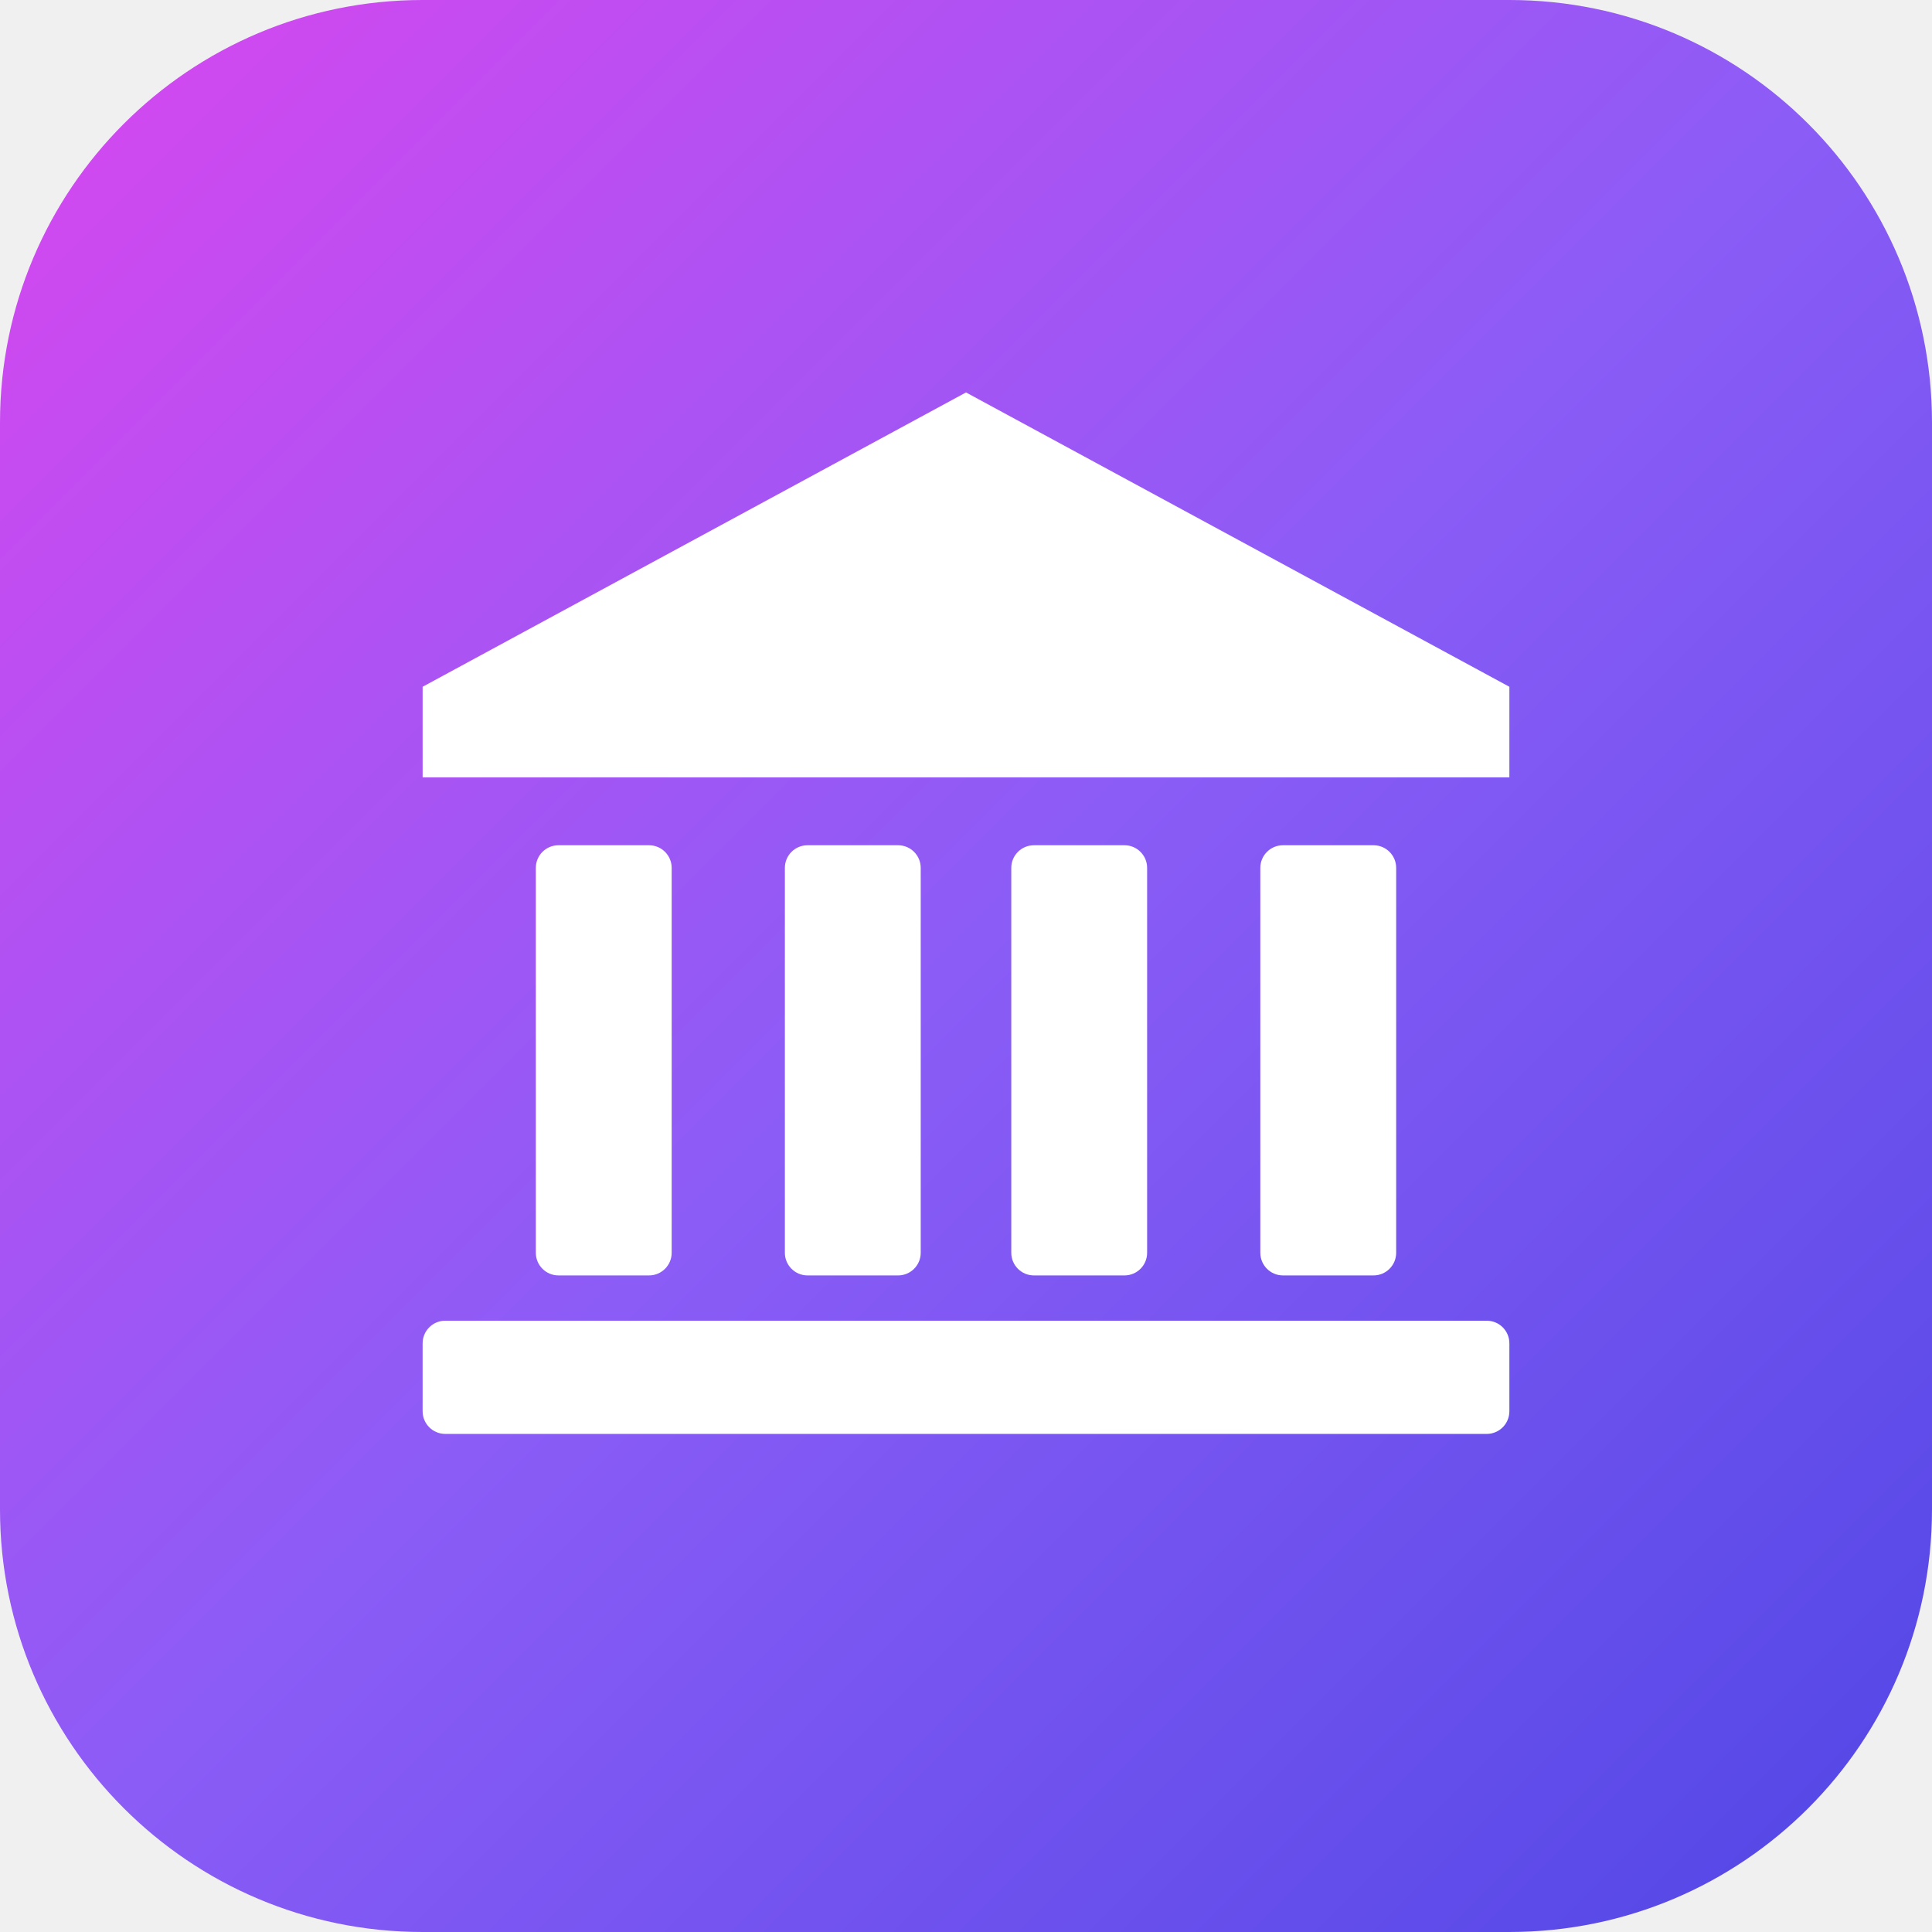
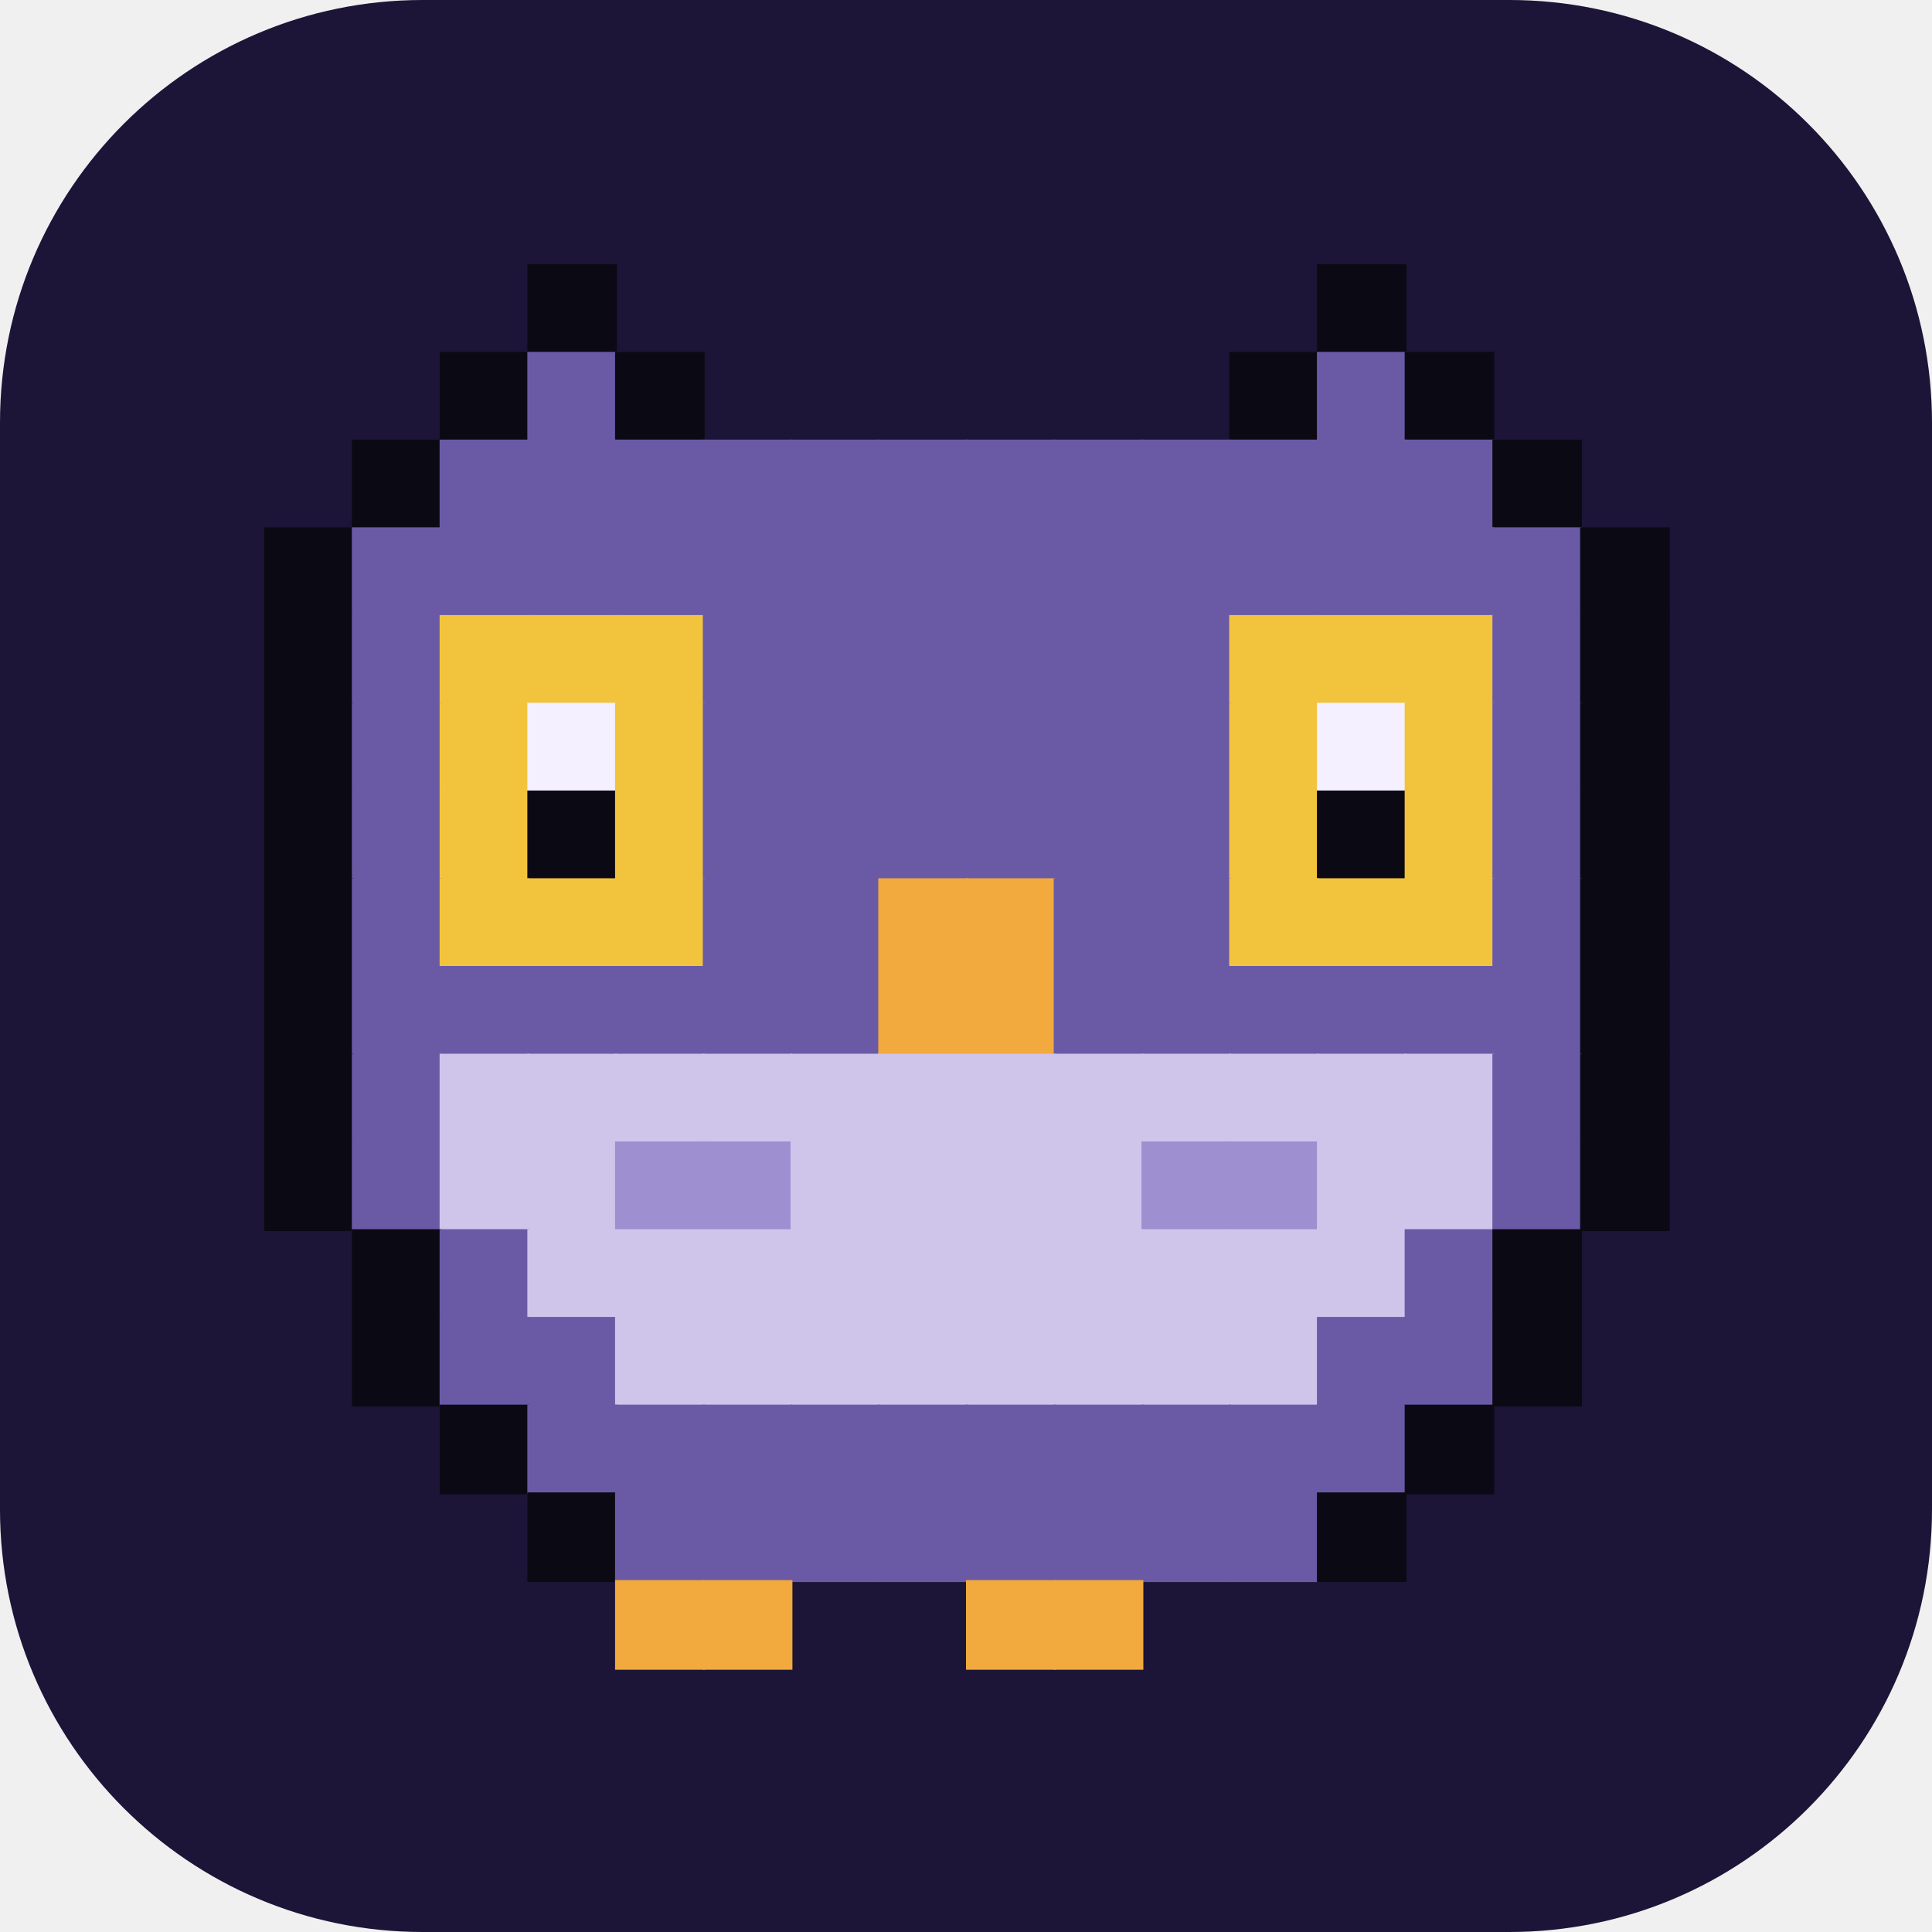
<svg xmlns="http://www.w3.org/2000/svg" viewBox="0 0 512 512">
-   <defs>
-     <linearGradient id="g" x1="0" y1="0" x2="1" y2="1">
-       <stop offset="0" stop-color="#d946ef" />
-       <stop offset=".5" stop-color="#8b5cf6" />
-       <stop offset="1" stop-color="#4f46e5" />
-     </linearGradient>
-   </defs>
-   <rect width="512" height="512" rx="112" fill="url(#g)" />
+   <rect width="512" height="512" rx="112" fill="#1c1538" />
  <g fill="#fff">
-     <path d="M256 104 112 182v24h288v-24L256 104Z" />
-     <rect x="142" y="224" width="36" height="114" rx="6" />
-     <rect x="208" y="224" width="36" height="114" rx="6" />
-     <rect x="268" y="224" width="36" height="114" rx="6" />
-     <rect x="334" y="224" width="36" height="114" rx="6" />
-     <rect x="112" y="350" width="288" height="30" rx="6" />
+     <rect x="139.75" y="70.00" width="23.75" height="23.75" fill="#0b0a14" />
+     <rect x="349.00" y="70.00" width="23.75" height="23.75" fill="#0b0a14" />
+     <rect x="116.50" y="93.25" width="23.75" height="23.75" fill="#0b0a14" />
+     <rect x="139.75" y="93.25" width="23.75" height="23.75" fill="#6a5aa6" />
+     <rect x="163.00" y="93.25" width="23.75" height="23.75" fill="#0b0a14" />
+     <rect x="325.75" y="93.25" width="23.75" height="23.75" fill="#0b0a14" />
+     <rect x="349.00" y="93.25" width="23.75" height="23.75" fill="#6a5aa6" />
+     <rect x="372.25" y="93.25" width="23.75" height="23.75" fill="#0b0a14" />
+     <rect x="93.25" y="116.50" width="23.75" height="23.75" fill="#0b0a14" />
+     <rect x="116.50" y="116.50" width="23.75" height="23.75" fill="#6a5aa6" />
+     <rect x="139.75" y="116.50" width="23.75" height="23.75" fill="#6a5aa6" />
+     <rect x="163.00" y="116.50" width="23.75" height="23.75" fill="#6a5aa6" />
+     <rect x="186.25" y="116.50" width="23.75" height="23.75" fill="#6a5aa6" />
+     <rect x="209.50" y="116.50" width="23.75" height="23.75" fill="#6a5aa6" />
+     <rect x="232.75" y="116.50" width="23.75" height="23.75" fill="#6a5aa6" />
+     <rect x="256.00" y="116.50" width="23.75" height="23.75" fill="#6a5aa6" />
+     <rect x="279.25" y="116.50" width="23.75" height="23.75" fill="#6a5aa6" />
+     <rect x="302.50" y="116.50" width="23.75" height="23.75" fill="#6a5aa6" />
+     <rect x="325.75" y="116.50" width="23.75" height="23.75" fill="#6a5aa6" />
+     <rect x="349.00" y="116.50" width="23.75" height="23.75" fill="#6a5aa6" />
+     <rect x="372.25" y="116.50" width="23.75" height="23.75" fill="#6a5aa6" />
+     <rect x="395.50" y="116.50" width="23.75" height="23.75" fill="#0b0a14" />
+     <rect x="70.00" y="139.75" width="23.75" height="23.75" fill="#0b0a14" />
+     <rect x="93.25" y="139.75" width="23.75" height="23.75" fill="#6a5aa6" />
+     <rect x="116.50" y="139.75" width="23.75" height="23.75" fill="#6a5aa6" />
+     <rect x="139.75" y="139.75" width="23.75" height="23.75" fill="#6a5aa6" />
+     <rect x="163.00" y="139.75" width="23.75" height="23.75" fill="#6a5aa6" />
+     <rect x="186.25" y="139.75" width="23.75" height="23.75" fill="#6a5aa6" />
+     <rect x="209.50" y="139.75" width="23.75" height="23.75" fill="#6a5aa6" />
+     <rect x="232.75" y="139.75" width="23.75" height="23.75" fill="#6a5aa6" />
+     <rect x="256.00" y="139.75" width="23.75" height="23.75" fill="#6a5aa6" />
+     <rect x="279.25" y="139.75" width="23.75" height="23.75" fill="#6a5aa6" />
+     <rect x="302.50" y="139.75" width="23.75" height="23.75" fill="#6a5aa6" />
+     <rect x="325.75" y="139.75" width="23.75" height="23.75" fill="#6a5aa6" />
+     <rect x="349.00" y="139.75" width="23.75" height="23.75" fill="#6a5aa6" />
+     <rect x="372.25" y="139.75" width="23.75" height="23.75" fill="#6a5aa6" />
+     <rect x="395.50" y="139.75" width="23.75" height="23.75" fill="#6a5aa6" />
+     <rect x="418.75" y="139.75" width="23.75" height="23.75" fill="#0b0a14" />
+     <rect x="70.00" y="163.00" width="23.75" height="23.75" fill="#0b0a14" />
+     <rect x="93.25" y="163.00" width="23.75" height="23.75" fill="#6a5aa6" />
+     <rect x="116.50" y="163.00" width="23.75" height="23.75" fill="#f2c33d" />
+     <rect x="139.75" y="163.00" width="23.75" height="23.75" fill="#f2c33d" />
+     <rect x="163.00" y="163.00" width="23.75" height="23.75" fill="#f2c33d" />
+     <rect x="186.25" y="163.00" width="23.75" height="23.75" fill="#6a5aa6" />
+     <rect x="209.50" y="163.00" width="23.75" height="23.75" fill="#6a5aa6" />
+     <rect x="232.75" y="163.00" width="23.75" height="23.75" fill="#6a5aa6" />
+     <rect x="256.00" y="163.00" width="23.75" height="23.75" fill="#6a5aa6" />
+     <rect x="279.25" y="163.00" width="23.75" height="23.75" fill="#6a5aa6" />
+     <rect x="302.50" y="163.00" width="23.75" height="23.75" fill="#6a5aa6" />
+     <rect x="325.75" y="163.00" width="23.75" height="23.75" fill="#f2c33d" />
+     <rect x="349.00" y="163.00" width="23.75" height="23.75" fill="#f2c33d" />
+     <rect x="372.25" y="163.00" width="23.75" height="23.75" fill="#f2c33d" />
+     <rect x="395.50" y="163.00" width="23.75" height="23.75" fill="#6a5aa6" />
+     <rect x="418.75" y="163.00" width="23.75" height="23.75" fill="#0b0a14" />
+     <rect x="70.00" y="186.25" width="23.75" height="23.75" fill="#0b0a14" />
+     <rect x="93.25" y="186.25" width="23.75" height="23.75" fill="#6a5aa6" />
+     <rect x="116.50" y="186.25" width="23.75" height="23.75" fill="#f2c33d" />
+     <rect x="139.75" y="186.25" width="23.75" height="23.75" fill="#f5f0ff" />
+     <rect x="163.00" y="186.25" width="23.75" height="23.75" fill="#f2c33d" />
+     <rect x="186.25" y="186.25" width="23.75" height="23.75" fill="#6a5aa6" />
+     <rect x="209.50" y="186.25" width="23.75" height="23.75" fill="#6a5aa6" />
+     <rect x="232.75" y="186.25" width="23.75" height="23.75" fill="#6a5aa6" />
+     <rect x="256.00" y="186.25" width="23.75" height="23.75" fill="#6a5aa6" />
+     <rect x="279.25" y="186.25" width="23.75" height="23.75" fill="#6a5aa6" />
+     <rect x="302.50" y="186.25" width="23.75" height="23.75" fill="#6a5aa6" />
+     <rect x="325.75" y="186.25" width="23.75" height="23.75" fill="#f2c33d" />
+     <rect x="349.00" y="186.25" width="23.75" height="23.75" fill="#f5f0ff" />
+     <rect x="372.25" y="186.25" width="23.75" height="23.75" fill="#f2c33d" />
+     <rect x="395.50" y="186.25" width="23.75" height="23.75" fill="#6a5aa6" />
+     <rect x="418.75" y="186.25" width="23.75" height="23.75" fill="#0b0a14" />
+     <rect x="70.00" y="209.50" width="23.75" height="23.75" fill="#0b0a14" />
+     <rect x="93.25" y="209.50" width="23.75" height="23.75" fill="#6a5aa6" />
+     <rect x="116.50" y="209.50" width="23.75" height="23.75" fill="#f2c33d" />
+     <rect x="139.75" y="209.50" width="23.75" height="23.75" fill="#0b0a14" />
+     <rect x="163.00" y="209.50" width="23.75" height="23.75" fill="#f2c33d" />
+     <rect x="186.25" y="209.50" width="23.75" height="23.75" fill="#6a5aa6" />
+     <rect x="209.50" y="209.50" width="23.75" height="23.75" fill="#6a5aa6" />
+     <rect x="232.75" y="209.50" width="23.75" height="23.75" fill="#6a5aa6" />
+     <rect x="256.00" y="209.50" width="23.75" height="23.75" fill="#6a5aa6" />
+     <rect x="279.25" y="209.50" width="23.75" height="23.75" fill="#6a5aa6" />
+     <rect x="302.50" y="209.50" width="23.75" height="23.75" fill="#6a5aa6" />
+     <rect x="325.75" y="209.50" width="23.75" height="23.75" fill="#f2c33d" />
+     <rect x="349.00" y="209.50" width="23.75" height="23.75" fill="#0b0a14" />
+     <rect x="372.25" y="209.50" width="23.75" height="23.75" fill="#f2c33d" />
+     <rect x="395.50" y="209.50" width="23.75" height="23.75" fill="#6a5aa6" />
+     <rect x="418.75" y="209.50" width="23.75" height="23.75" fill="#0b0a14" />
+     <rect x="70.00" y="232.75" width="23.75" height="23.75" fill="#0b0a14" />
+     <rect x="93.25" y="232.75" width="23.75" height="23.75" fill="#6a5aa6" />
+     <rect x="116.50" y="232.75" width="23.75" height="23.75" fill="#f2c33d" />
+     <rect x="139.75" y="232.75" width="23.75" height="23.75" fill="#f2c33d" />
+     <rect x="163.00" y="232.75" width="23.75" height="23.75" fill="#f2c33d" />
+     <rect x="186.25" y="232.75" width="23.75" height="23.75" fill="#6a5aa6" />
+     <rect x="209.50" y="232.75" width="23.75" height="23.75" fill="#6a5aa6" />
+     <rect x="232.75" y="232.75" width="23.75" height="23.75" fill="#f2a93d" />
+     <rect x="256.00" y="232.75" width="23.75" height="23.75" fill="#f2a93d" />
+     <rect x="279.25" y="232.75" width="23.75" height="23.75" fill="#6a5aa6" />
+     <rect x="302.50" y="232.75" width="23.75" height="23.75" fill="#6a5aa6" />
+     <rect x="325.75" y="232.75" width="23.75" height="23.75" fill="#f2c33d" />
+     <rect x="349.00" y="232.75" width="23.75" height="23.75" fill="#f2c33d" />
+     <rect x="372.25" y="232.75" width="23.75" height="23.75" fill="#f2c33d" />
+     <rect x="395.50" y="232.75" width="23.75" height="23.75" fill="#6a5aa6" />
+     <rect x="418.75" y="232.75" width="23.75" height="23.75" fill="#0b0a14" />
+     <rect x="70.00" y="256.00" width="23.75" height="23.75" fill="#0b0a14" />
+     <rect x="93.25" y="256.00" width="23.75" height="23.75" fill="#6a5aa6" />
+     <rect x="116.50" y="256.00" width="23.75" height="23.75" fill="#6a5aa6" />
+     <rect x="139.75" y="256.00" width="23.75" height="23.75" fill="#6a5aa6" />
+     <rect x="163.00" y="256.00" width="23.75" height="23.75" fill="#6a5aa6" />
+     <rect x="186.25" y="256.00" width="23.75" height="23.75" fill="#6a5aa6" />
+     <rect x="209.50" y="256.00" width="23.75" height="23.75" fill="#6a5aa6" />
+     <rect x="232.75" y="256.00" width="23.75" height="23.75" fill="#f2a93d" />
+     <rect x="256.00" y="256.00" width="23.75" height="23.75" fill="#f2a93d" />
+     <rect x="279.25" y="256.00" width="23.75" height="23.75" fill="#6a5aa6" />
+     <rect x="302.50" y="256.00" width="23.75" height="23.75" fill="#6a5aa6" />
+     <rect x="325.75" y="256.00" width="23.75" height="23.75" fill="#6a5aa6" />
+     <rect x="349.00" y="256.00" width="23.75" height="23.75" fill="#6a5aa6" />
+     <rect x="372.25" y="256.00" width="23.75" height="23.75" fill="#6a5aa6" />
+     <rect x="395.50" y="256.00" width="23.75" height="23.75" fill="#6a5aa6" />
+     <rect x="418.75" y="256.00" width="23.75" height="23.75" fill="#0b0a14" />
+     <rect x="70.00" y="279.25" width="23.75" height="23.75" fill="#0b0a14" />
+     <rect x="93.25" y="279.25" width="23.75" height="23.75" fill="#6a5aa6" />
+     <rect x="116.50" y="279.25" width="23.75" height="23.75" fill="#cfc4ea" />
+     <rect x="139.75" y="279.25" width="23.75" height="23.75" fill="#cfc4ea" />
+     <rect x="163.00" y="279.25" width="23.75" height="23.75" fill="#cfc4ea" />
+     <rect x="186.25" y="279.25" width="23.75" height="23.75" fill="#cfc4ea" />
+     <rect x="209.50" y="279.25" width="23.75" height="23.75" fill="#cfc4ea" />
+     <rect x="232.75" y="279.25" width="23.75" height="23.75" fill="#cfc4ea" />
+     <rect x="256.00" y="279.25" width="23.75" height="23.75" fill="#cfc4ea" />
+     <rect x="279.25" y="279.25" width="23.75" height="23.75" fill="#cfc4ea" />
+     <rect x="302.50" y="279.25" width="23.75" height="23.75" fill="#cfc4ea" />
+     <rect x="325.75" y="279.25" width="23.75" height="23.75" fill="#cfc4ea" />
+     <rect x="349.00" y="279.25" width="23.75" height="23.75" fill="#cfc4ea" />
+     <rect x="372.25" y="279.25" width="23.75" height="23.75" fill="#cfc4ea" />
+     <rect x="395.50" y="279.25" width="23.75" height="23.75" fill="#6a5aa6" />
+     <rect x="418.75" y="279.25" width="23.75" height="23.75" fill="#0b0a14" />
+     <rect x="70.00" y="302.50" width="23.75" height="23.75" fill="#0b0a14" />
+     <rect x="93.25" y="302.50" width="23.75" height="23.75" fill="#6a5aa6" />
+     <rect x="116.50" y="302.50" width="23.75" height="23.75" fill="#cfc4ea" />
+     <rect x="139.75" y="302.50" width="23.75" height="23.75" fill="#cfc4ea" />
+     <rect x="163.00" y="302.50" width="23.75" height="23.75" fill="#9d8fd0" />
+     <rect x="186.25" y="302.50" width="23.75" height="23.75" fill="#9d8fd0" />
+     <rect x="209.50" y="302.50" width="23.75" height="23.75" fill="#cfc4ea" />
+     <rect x="232.75" y="302.50" width="23.75" height="23.75" fill="#cfc4ea" />
+     <rect x="256.00" y="302.50" width="23.75" height="23.75" fill="#cfc4ea" />
+     <rect x="279.25" y="302.50" width="23.75" height="23.75" fill="#cfc4ea" />
+     <rect x="302.50" y="302.50" width="23.75" height="23.75" fill="#9d8fd0" />
+     <rect x="325.75" y="302.50" width="23.75" height="23.75" fill="#9d8fd0" />
+     <rect x="349.00" y="302.50" width="23.75" height="23.75" fill="#cfc4ea" />
+     <rect x="372.25" y="302.50" width="23.75" height="23.75" fill="#cfc4ea" />
+     <rect x="395.50" y="302.50" width="23.75" height="23.75" fill="#6a5aa6" />
+     <rect x="418.75" y="302.50" width="23.75" height="23.75" fill="#0b0a14" />
+     <rect x="93.25" y="325.75" width="23.75" height="23.75" fill="#0b0a14" />
+     <rect x="116.50" y="325.75" width="23.75" height="23.75" fill="#6a5aa6" />
+     <rect x="139.75" y="325.75" width="23.75" height="23.75" fill="#cfc4ea" />
+     <rect x="163.00" y="325.75" width="23.75" height="23.75" fill="#cfc4ea" />
+     <rect x="186.25" y="325.75" width="23.75" height="23.75" fill="#cfc4ea" />
+     <rect x="209.50" y="325.75" width="23.75" height="23.75" fill="#cfc4ea" />
+     <rect x="232.75" y="325.75" width="23.75" height="23.75" fill="#cfc4ea" />
+     <rect x="256.00" y="325.75" width="23.75" height="23.75" fill="#cfc4ea" />
+     <rect x="279.25" y="325.75" width="23.75" height="23.75" fill="#cfc4ea" />
+     <rect x="302.50" y="325.75" width="23.75" height="23.75" fill="#cfc4ea" />
+     <rect x="325.75" y="325.75" width="23.75" height="23.75" fill="#cfc4ea" />
+     <rect x="349.00" y="325.75" width="23.75" height="23.75" fill="#cfc4ea" />
+     <rect x="372.25" y="325.75" width="23.75" height="23.75" fill="#6a5aa6" />
+     <rect x="395.50" y="325.75" width="23.75" height="23.75" fill="#0b0a14" />
+     <rect x="93.25" y="349.00" width="23.75" height="23.75" fill="#0b0a14" />
+     <rect x="116.50" y="349.00" width="23.75" height="23.75" fill="#6a5aa6" />
+     <rect x="139.75" y="349.00" width="23.75" height="23.75" fill="#6a5aa6" />
+     <rect x="163.00" y="349.00" width="23.75" height="23.75" fill="#cfc4ea" />
+     <rect x="186.25" y="349.00" width="23.75" height="23.75" fill="#cfc4ea" />
+     <rect x="209.50" y="349.00" width="23.75" height="23.75" fill="#cfc4ea" />
+     <rect x="232.75" y="349.00" width="23.75" height="23.75" fill="#cfc4ea" />
+     <rect x="256.00" y="349.00" width="23.75" height="23.75" fill="#cfc4ea" />
+     <rect x="279.25" y="349.00" width="23.75" height="23.75" fill="#cfc4ea" />
+     <rect x="302.50" y="349.00" width="23.75" height="23.75" fill="#cfc4ea" />
+     <rect x="325.75" y="349.00" width="23.75" height="23.75" fill="#cfc4ea" />
+     <rect x="349.00" y="349.00" width="23.75" height="23.75" fill="#6a5aa6" />
+     <rect x="372.25" y="349.00" width="23.75" height="23.75" fill="#6a5aa6" />
+     <rect x="395.50" y="349.00" width="23.75" height="23.75" fill="#0b0a14" />
+     <rect x="116.50" y="372.25" width="23.75" height="23.75" fill="#0b0a14" />
+     <rect x="139.75" y="372.25" width="23.75" height="23.75" fill="#6a5aa6" />
+     <rect x="163.00" y="372.25" width="23.75" height="23.75" fill="#6a5aa6" />
+     <rect x="186.25" y="372.25" width="23.75" height="23.75" fill="#6a5aa6" />
+     <rect x="209.50" y="372.25" width="23.75" height="23.75" fill="#6a5aa6" />
+     <rect x="232.75" y="372.25" width="23.75" height="23.75" fill="#6a5aa6" />
+     <rect x="256.00" y="372.25" width="23.75" height="23.75" fill="#6a5aa6" />
+     <rect x="279.25" y="372.25" width="23.75" height="23.75" fill="#6a5aa6" />
+     <rect x="302.50" y="372.25" width="23.75" height="23.75" fill="#6a5aa6" />
+     <rect x="325.75" y="372.25" width="23.75" height="23.75" fill="#6a5aa6" />
+     <rect x="349.00" y="372.25" width="23.75" height="23.75" fill="#6a5aa6" />
+     <rect x="372.25" y="372.25" width="23.75" height="23.75" fill="#0b0a14" />
+     <rect x="139.75" y="395.50" width="23.75" height="23.75" fill="#0b0a14" />
+     <rect x="163.00" y="395.50" width="23.75" height="23.75" fill="#6a5aa6" />
+     <rect x="186.25" y="395.50" width="23.75" height="23.75" fill="#6a5aa6" />
+     <rect x="209.50" y="395.50" width="23.75" height="23.75" fill="#6a5aa6" />
+     <rect x="232.75" y="395.50" width="23.75" height="23.75" fill="#6a5aa6" />
+     <rect x="256.00" y="395.50" width="23.75" height="23.75" fill="#6a5aa6" />
+     <rect x="279.25" y="395.50" width="23.75" height="23.75" fill="#6a5aa6" />
+     <rect x="302.50" y="395.50" width="23.75" height="23.75" fill="#6a5aa6" />
+     <rect x="325.75" y="395.50" width="23.75" height="23.75" fill="#6a5aa6" />
+     <rect x="349.00" y="395.50" width="23.75" height="23.75" fill="#0b0a14" />
+     <rect x="163.00" y="418.75" width="23.75" height="23.75" fill="#f2a93d" />
+     <rect x="186.25" y="418.75" width="23.75" height="23.75" fill="#f2a93d" />
+     <rect x="256.00" y="418.75" width="23.75" height="23.75" fill="#f2a93d" />
+     <rect x="279.25" y="418.75" width="23.75" height="23.75" fill="#f2a93d" />
  </g>
</svg>
